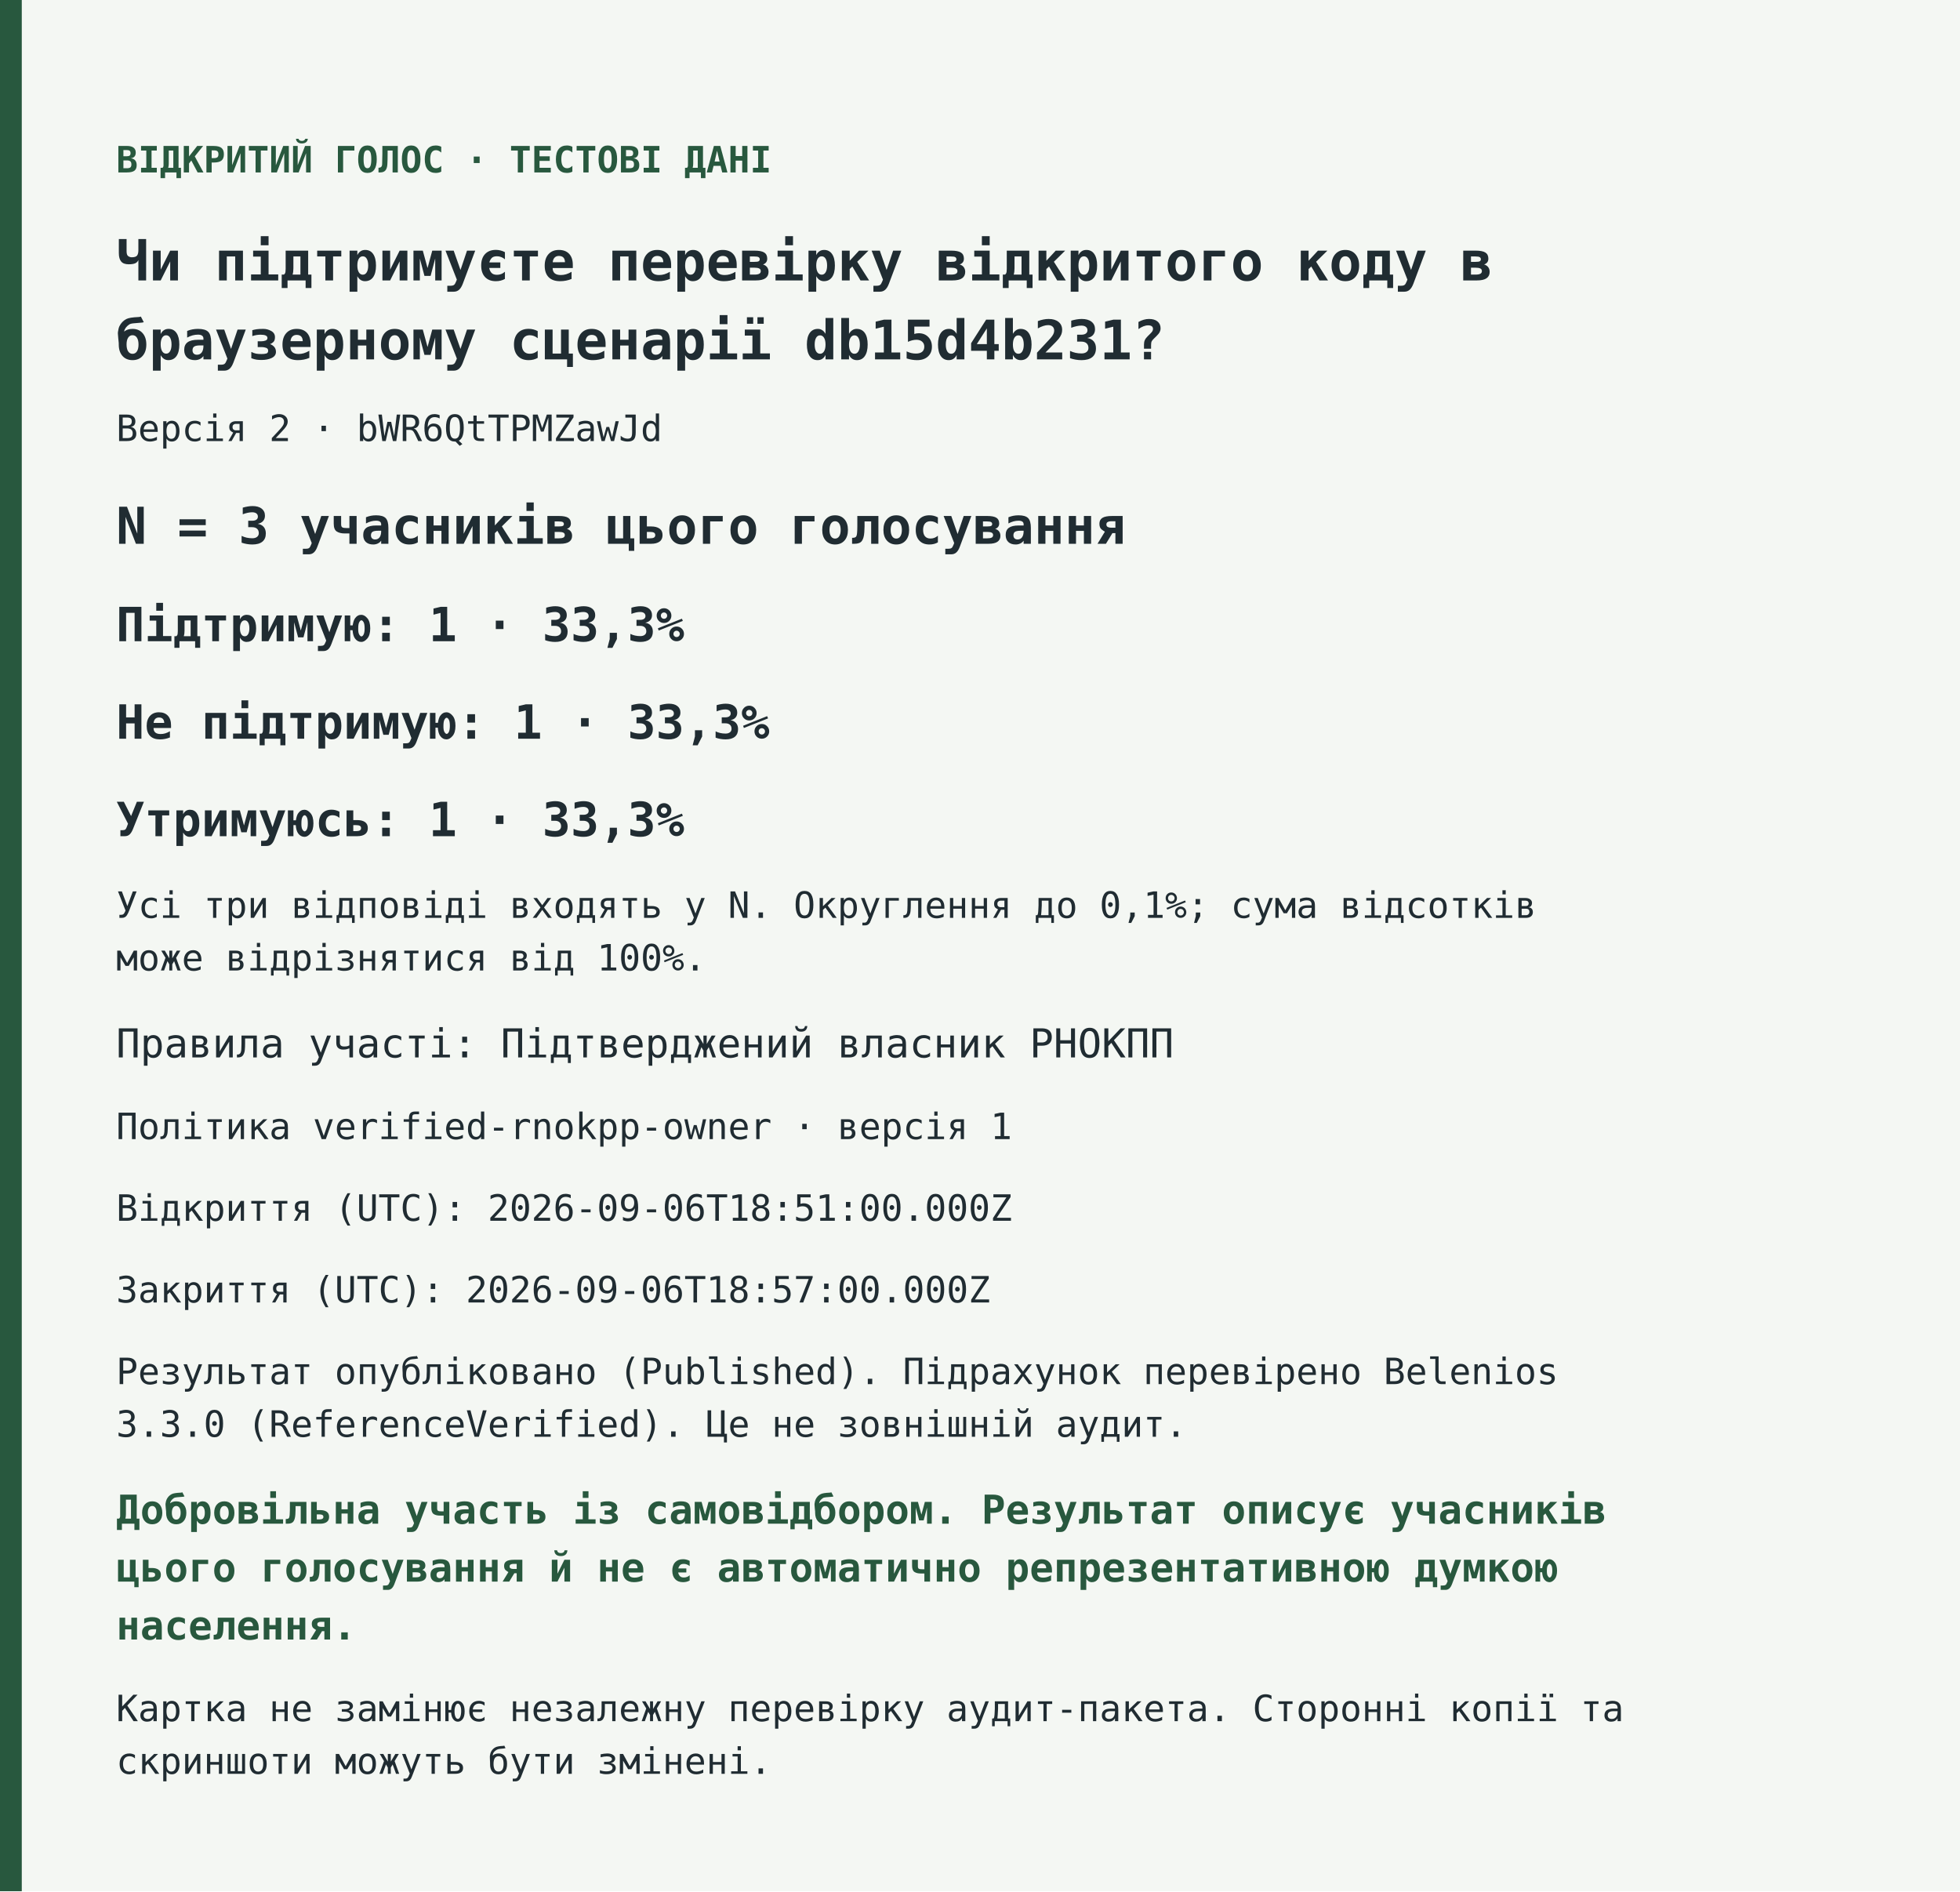
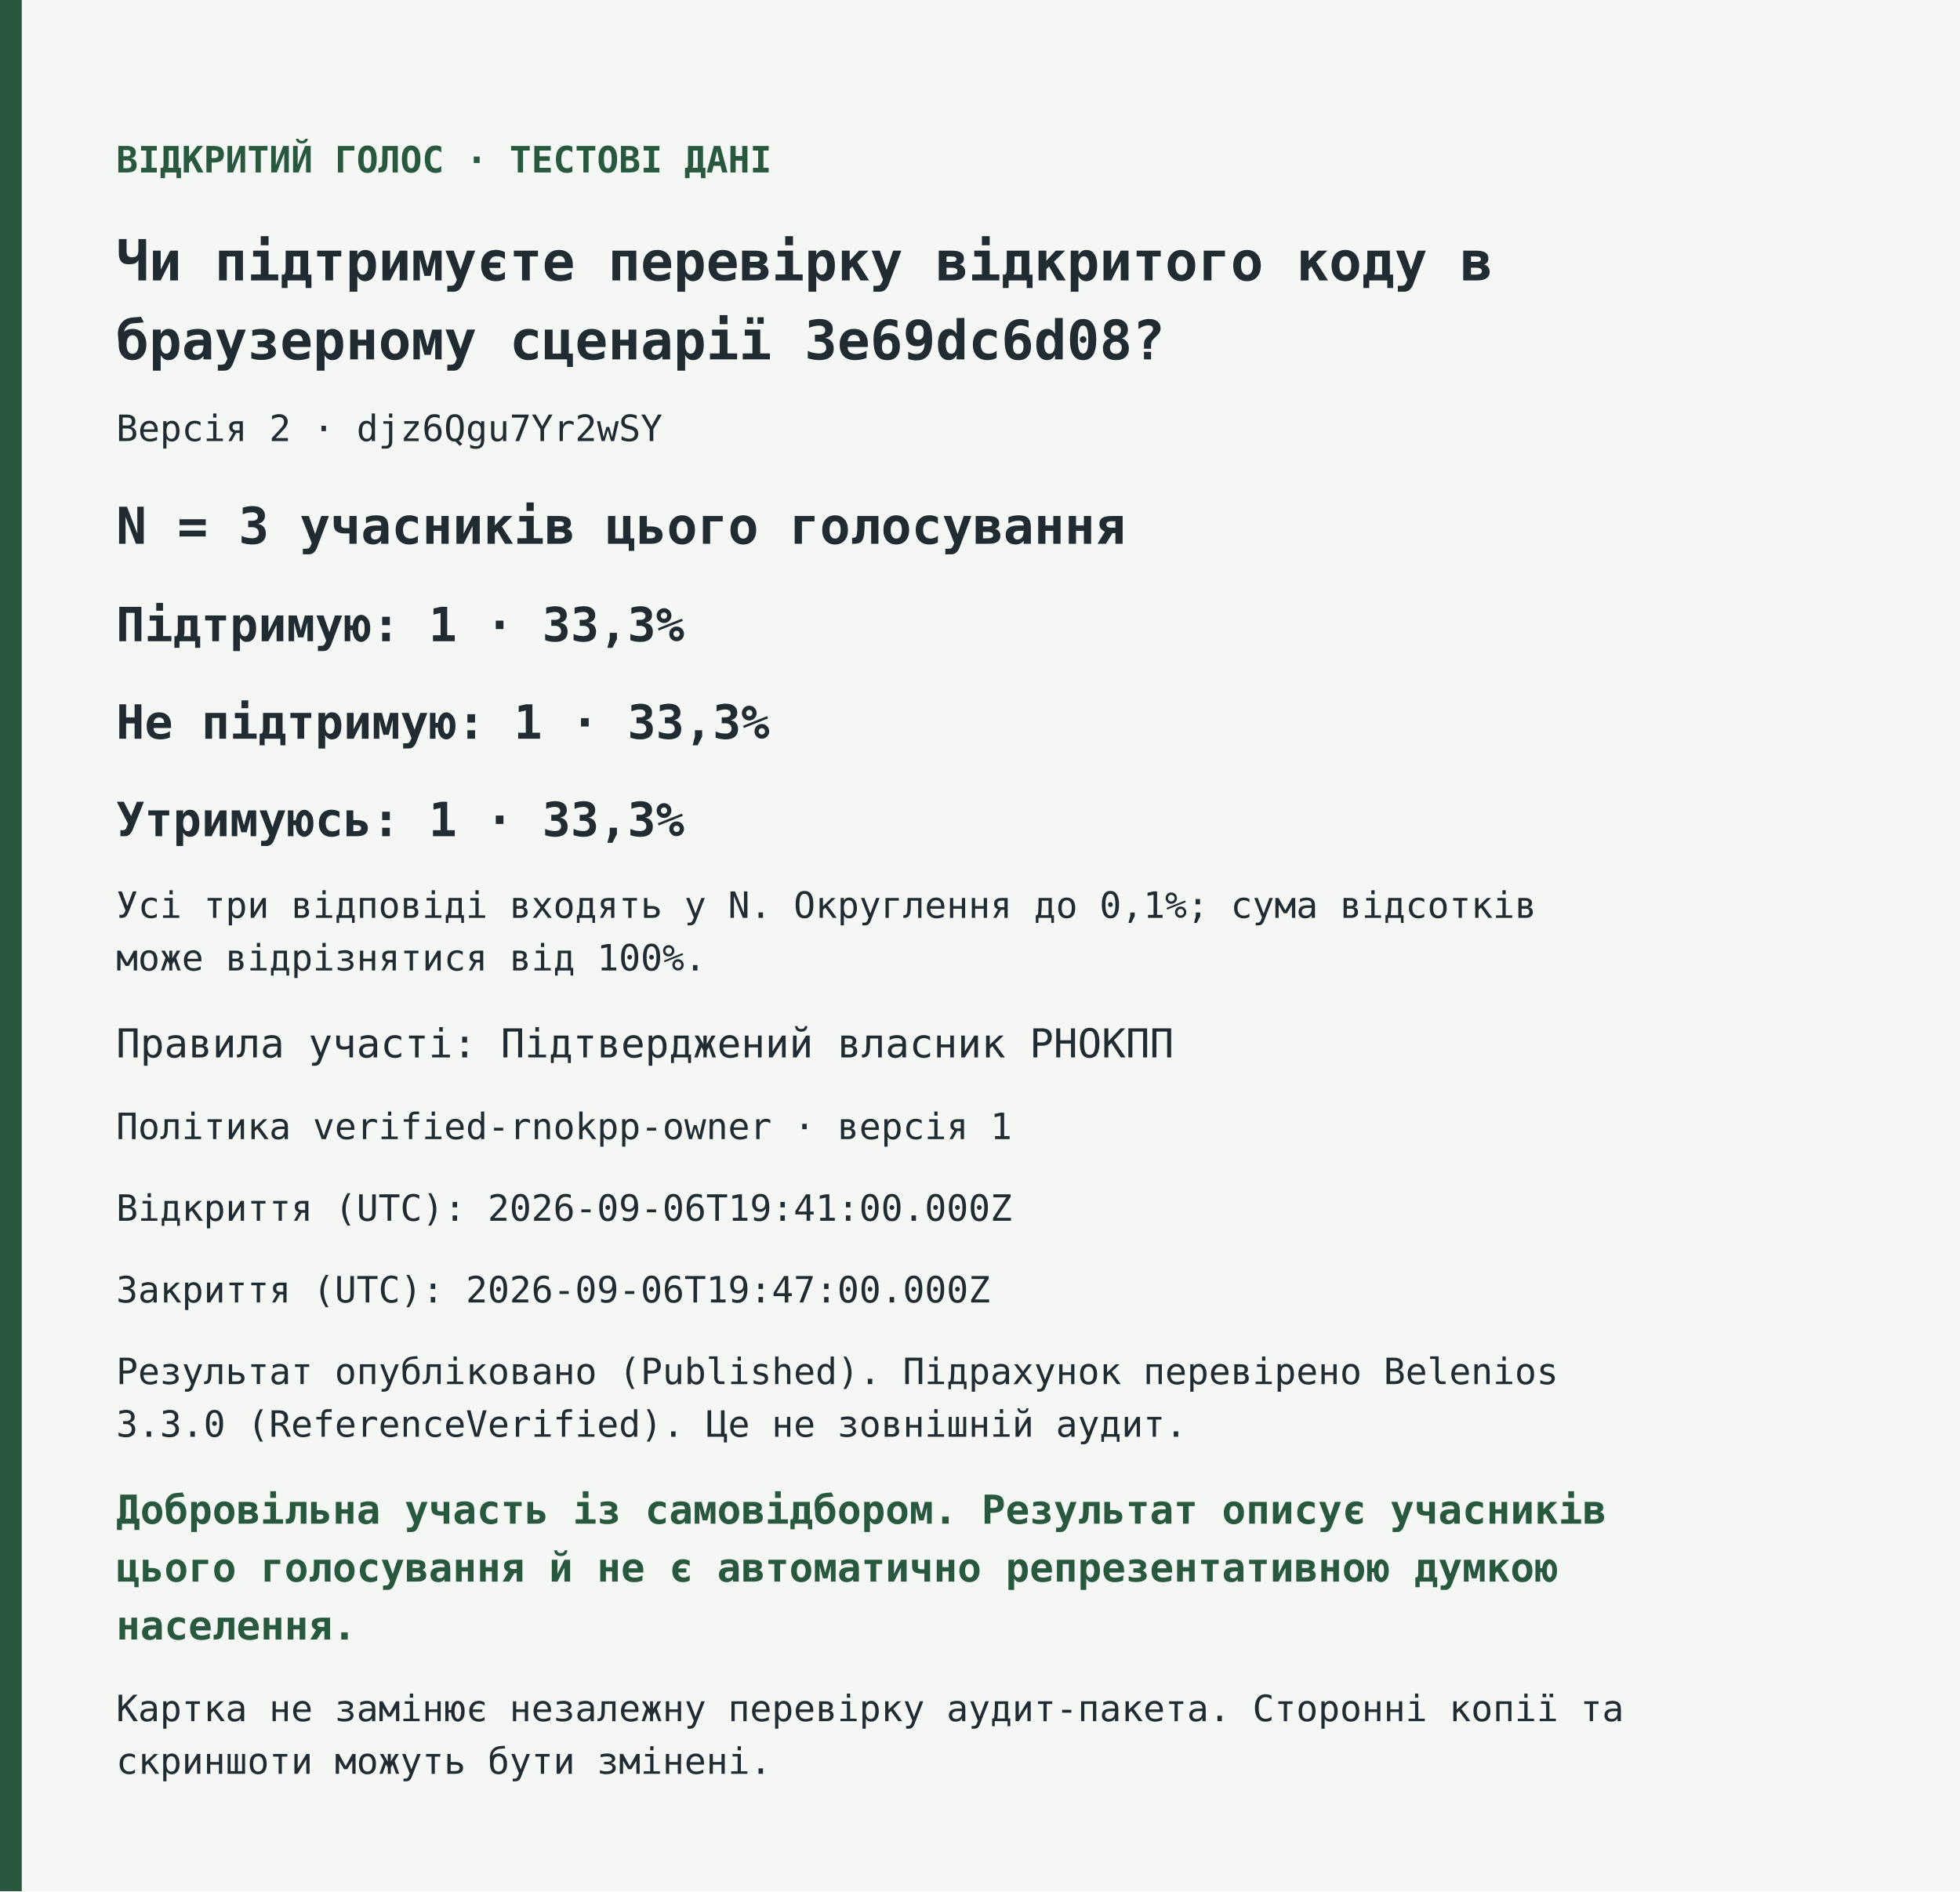
<svg xmlns="http://www.w3.org/2000/svg" width="1080" height="1042" viewBox="0 0 1080 1042" role="img" aria-labelledby="title description">
  <rect width="100%" height="100%" fill="#f4f7f3" />
  <rect x="0" y="0" width="12" height="100%" fill="#28583e" />
  <g font-family="monospace">
    <text fill="#28583e" font-size="20" font-weight="700" xml:space="preserve">
      <tspan x="64" y="95">ВІДКРИТИЙ ГОЛОС · ТЕСТОВІ ДАНІ</tspan>
    </text>
    <text fill="#202c32" font-size="30" font-weight="700" xml:space="preserve">
      <tspan x="64" y="154.5">Чи підтримуєте перевірку відкритого коду в </tspan>
-       <tspan x="64" y="198">браузерному сценарії db15d4b231?</tspan>
+       <tspan x="64" y="198">браузерному сценарії 3e69dc6d08?</tspan>
    </text>
    <text fill="#202c32" font-size="20" font-weight="400" xml:space="preserve">
-       <tspan x="64" y="243">Версія 2 · bWR6QtTPMZawJd</tspan>
+       <tspan x="64" y="243">Версія 2 · djz6Qgu7Yr2wSY</tspan>
    </text>
    <text fill="#202c32" font-size="28" font-weight="700" xml:space="preserve">
      <tspan x="64" y="299.6">N = 3 учасників цього голосування</tspan>
    </text>
    <text fill="#202c32" font-size="26" font-weight="700" xml:space="preserve">
      <tspan x="64" y="353.3">Підтримую: 1 · 33,3%</tspan>
    </text>
    <text fill="#202c32" font-size="26" font-weight="700" xml:space="preserve">
      <tspan x="64" y="407">Не підтримую: 1 · 33,3%</tspan>
    </text>
    <text fill="#202c32" font-size="26" font-weight="700" xml:space="preserve">
      <tspan x="64" y="460.7">Утримуюсь: 1 · 33,3%</tspan>
    </text>
    <text fill="#202c32" font-size="20" font-weight="400" xml:space="preserve">
      <tspan x="64" y="505.7">Усі три відповіді входять у N. Округлення до 0,1%; сума відсотків </tspan>
      <tspan x="64" y="534.7">може відрізнятися від 100%.</tspan>
    </text>
    <text fill="#202c32" font-size="22" font-weight="400" xml:space="preserve">
      <tspan x="64" y="582.6">Правила участі: Підтверджений власник РНОКПП</tspan>
    </text>
    <text fill="#202c32" font-size="20" font-weight="400" xml:space="preserve">
      <tspan x="64" y="627.6">Політика verified-rnokpp-owner · версія 1</tspan>
    </text>
    <text fill="#202c32" font-size="20" font-weight="400" xml:space="preserve">
-       <tspan x="64" y="672.6">Відкриття (UTC): 2026-09-06T18:51:00.000Z</tspan>
+       <tspan x="64" y="672.6">Відкриття (UTC): 2026-09-06T19:41:00.000Z</tspan>
    </text>
    <text fill="#202c32" font-size="20" font-weight="400" xml:space="preserve">
-       <tspan x="64" y="717.6">Закриття (UTC): 2026-09-06T18:57:00.000Z</tspan>
+       <tspan x="64" y="717.6">Закриття (UTC): 2026-09-06T19:47:00.000Z</tspan>
    </text>
    <text fill="#202c32" font-size="20" font-weight="400" xml:space="preserve">
      <tspan x="64" y="762.6">Результат опубліковано (Published). Підрахунок перевірено Belenios </tspan>
      <tspan x="64" y="791.6">3.3.0 (ReferenceVerified). Це не зовнішній аудит.</tspan>
    </text>
    <text fill="#28583e" font-size="22" font-weight="700" xml:space="preserve">
      <tspan x="64" y="839.5">Добровільна участь із самовідбором. Результат описує учасників </tspan>
      <tspan x="64" y="871.4">цього голосування й не є автоматично репрезентативною думкою </tspan>
      <tspan x="64" y="903.3">населення.</tspan>
    </text>
    <text fill="#202c32" font-size="20" font-weight="400" xml:space="preserve">
      <tspan x="64" y="948.3">Картка не замінює незалежну перевірку аудит-пакета. Сторонні копії та </tspan>
      <tspan x="64" y="977.3">скриншоти можуть бути змінені.</tspan>
    </text>
  </g>
</svg>
